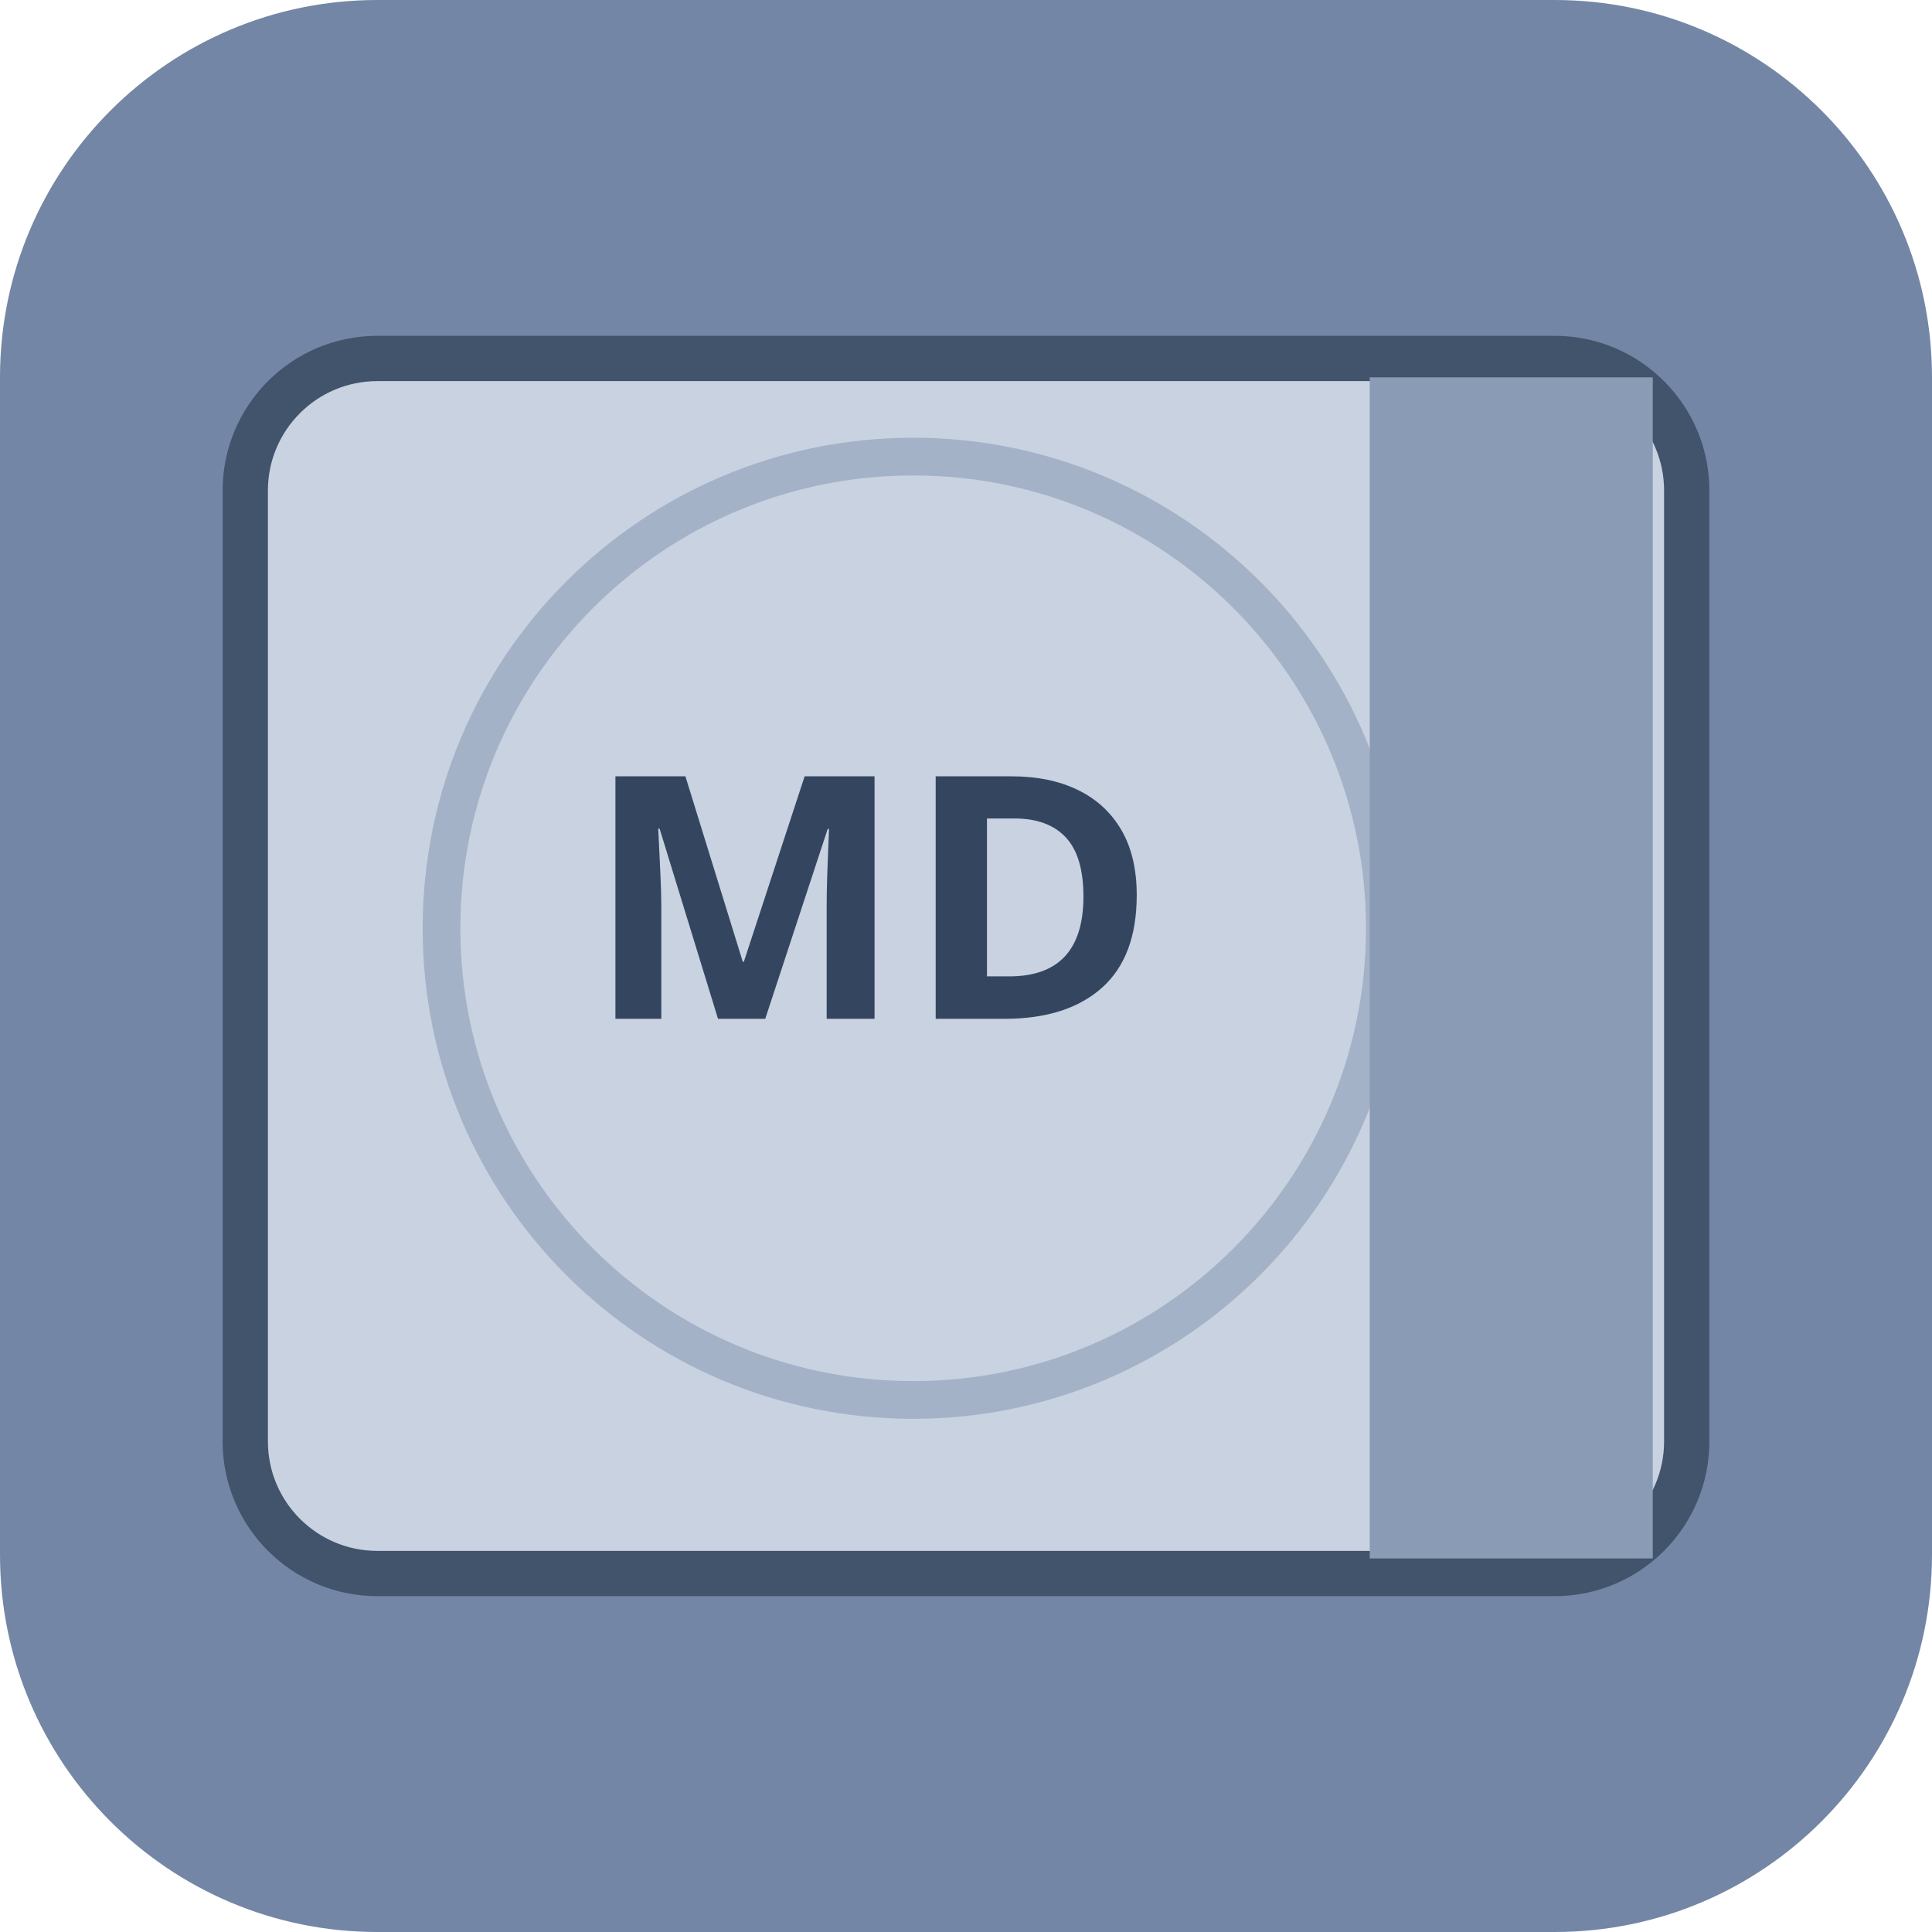
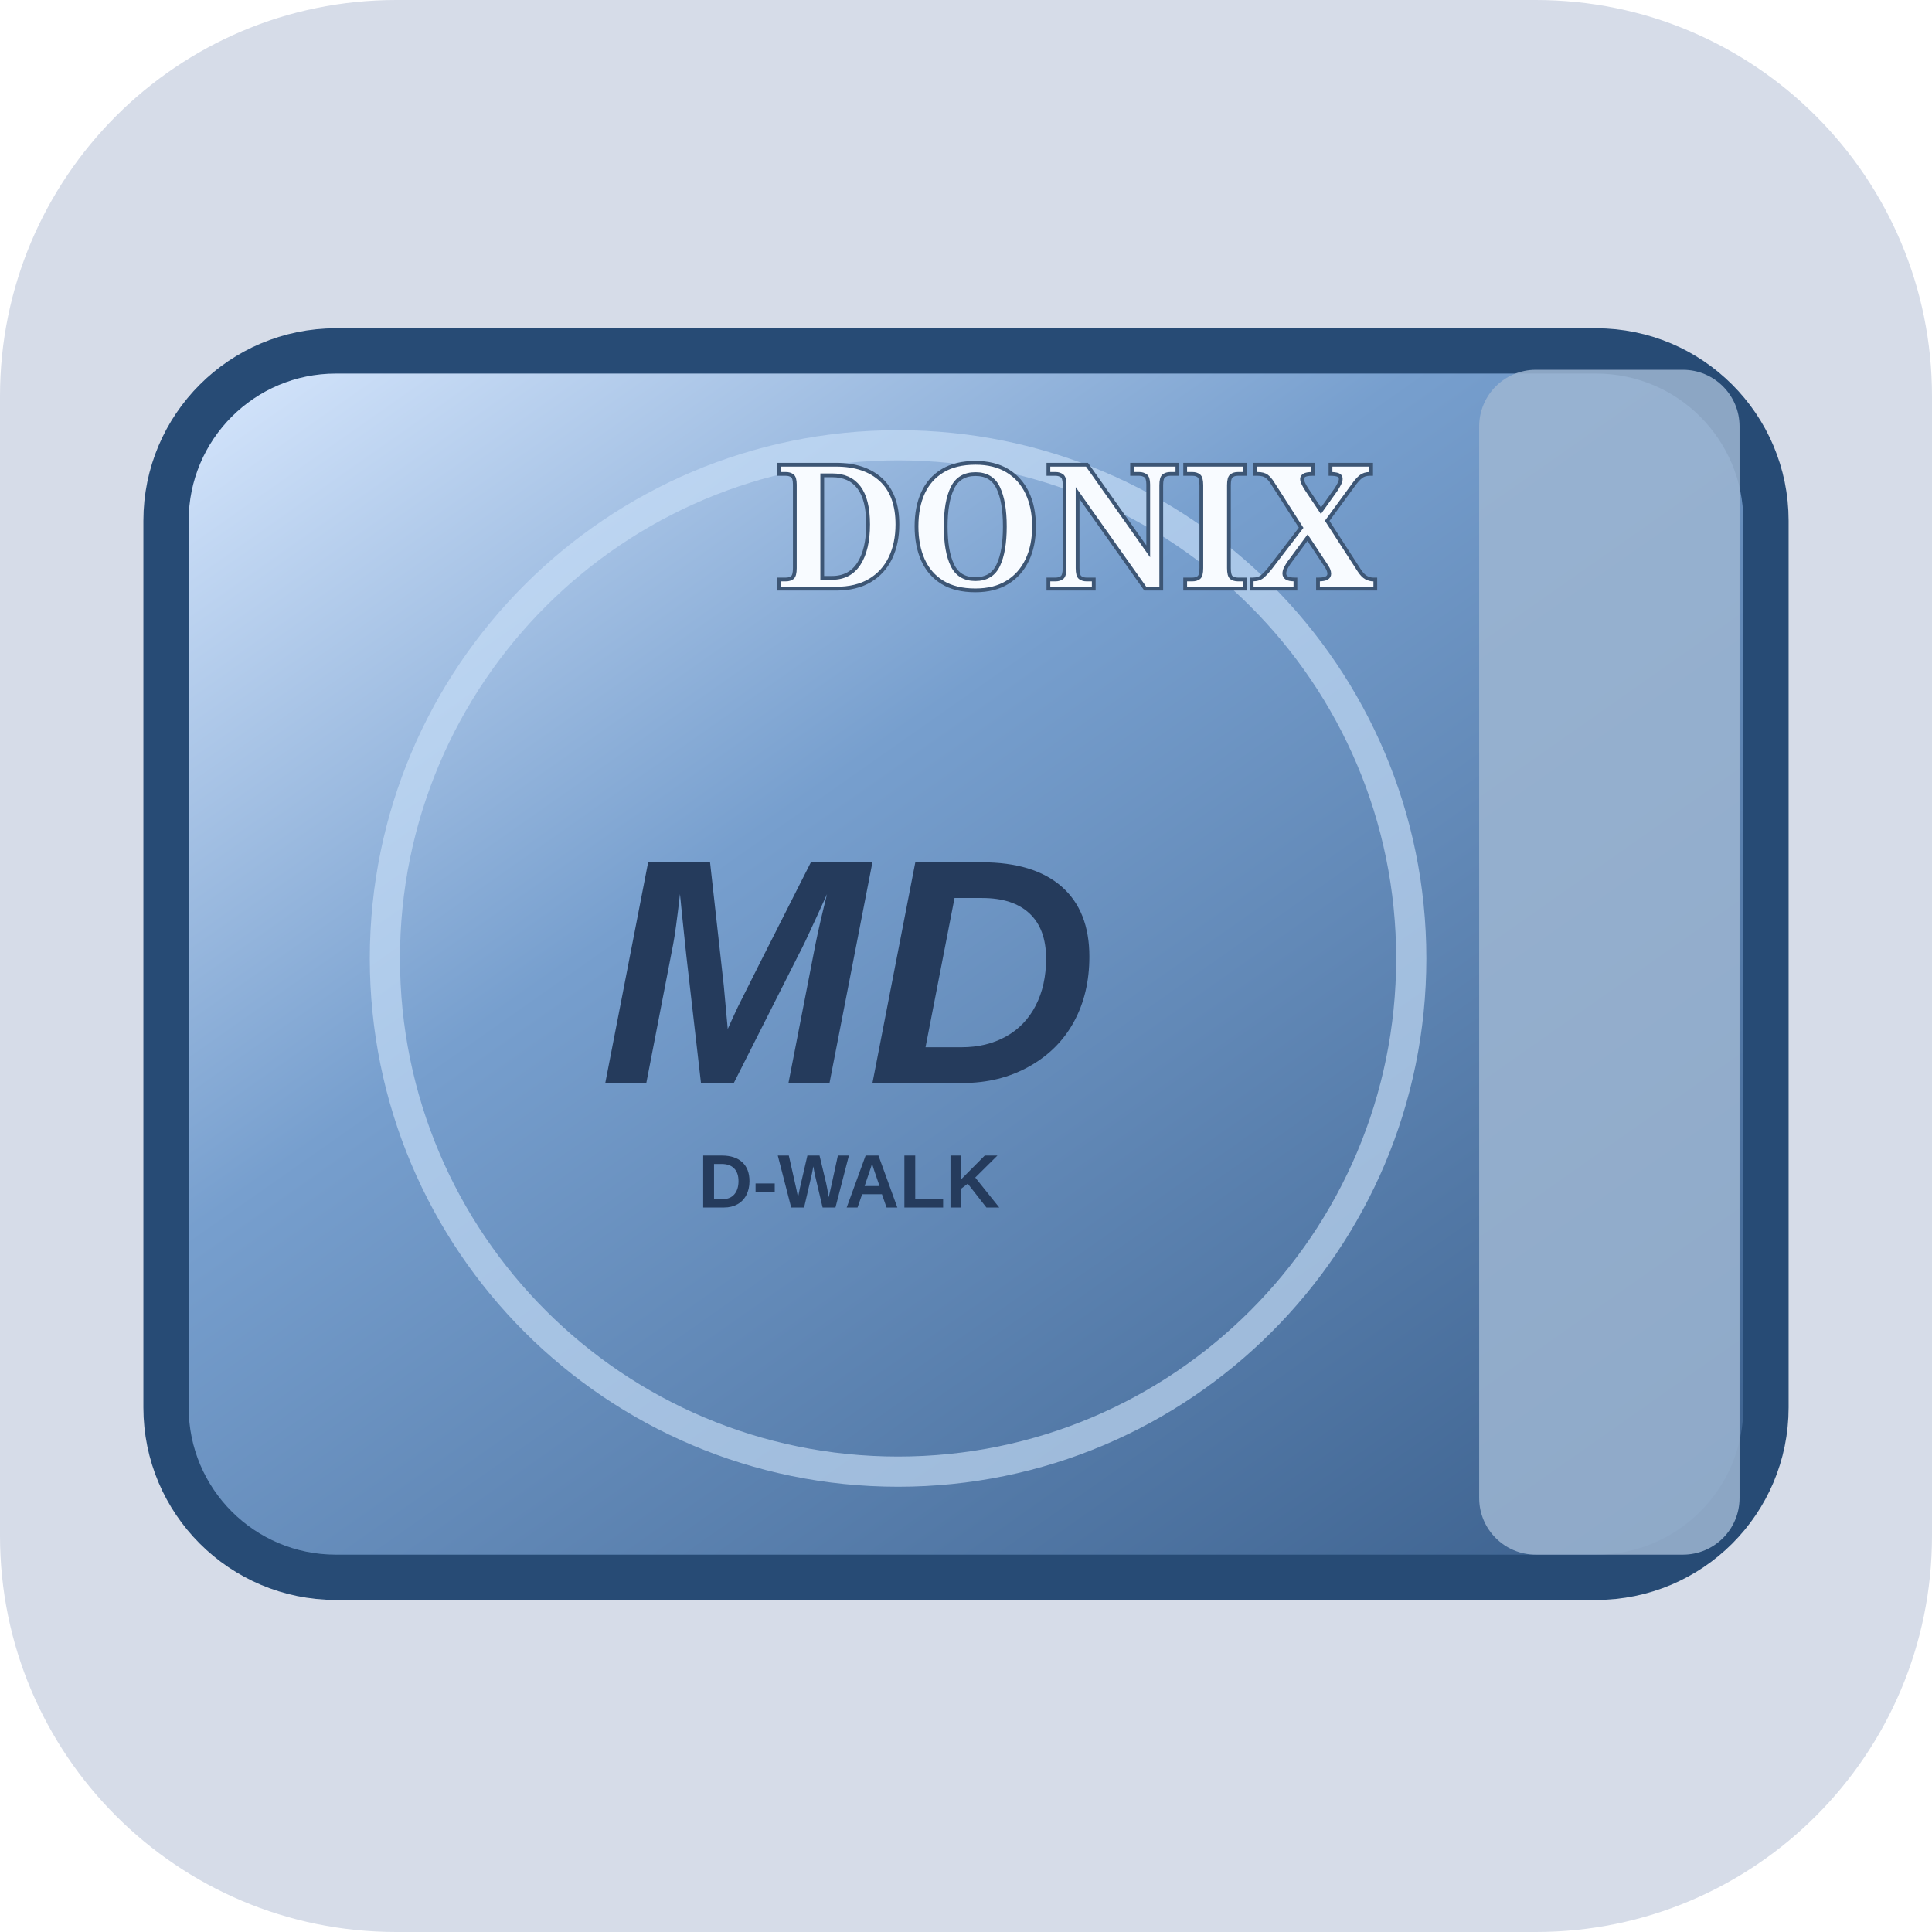
<svg xmlns="http://www.w3.org/2000/svg" width="512" height="512" viewBox="0 0 512 512">
-   <rect width="512" height="512" rx="100" fill="#7386a5" />
-   <rect x="65" y="95" width="382" height="322" rx="35" fill="#c9d2e1" stroke="#42536c" stroke-width="12" />
-   <circle cx="242" cy="246" r="125" fill="none" stroke="#a4b2c7" stroke-width="10" />
-   <text x="155" y="270" font-family="sans-serif" font-size="90" font-weight="bold" fill="#34465f">MD</text>
-   <rect x="363" y="100" width="75" height="313" fill="#8a9bb5" />
+   <defs>
+     <linearGradient id="m" x2=".9" y2="1">
+       <stop stop-color="#dbeaff" />
+       <stop offset=".4" stop-color="#779fce" />
+       <stop offset="1" stop-color="#3d628f" />
+     </linearGradient>
+   </defs>
+   <rect width="512" height="512" rx="105" fill="#d6dce8" />
+   <rect x="44" y="93" width="424" height="325" rx="45" fill="url(#m)" stroke="#274b75" stroke-width="12" />
+   <circle cx="238" cy="254" r="136" fill="none" stroke="#c8def7" stroke-width="8" opacity=".65" />
+   <rect x="392" y="98" width="69" height="314" rx="15" fill="#9eb6d2" opacity=".85" />
+   <text x="285" y="156" font-family="Georgia,serif" font-size="46" font-weight="bold" text-anchor="middle" fill="#f8fbff" stroke="#3d5675" stroke-width="1">DONIX</text>
+   <text x="225" y="287" font-family="Arial,sans-serif" font-size="85" font-style="italic" font-weight="bold" text-anchor="middle" fill="#253b5c">MD</text>
+   <text x="225" y="320" font-family="Arial,sans-serif" font-size="20" font-weight="bold" text-anchor="middle" fill="#253b5c">D-WALK</text>
</svg>
